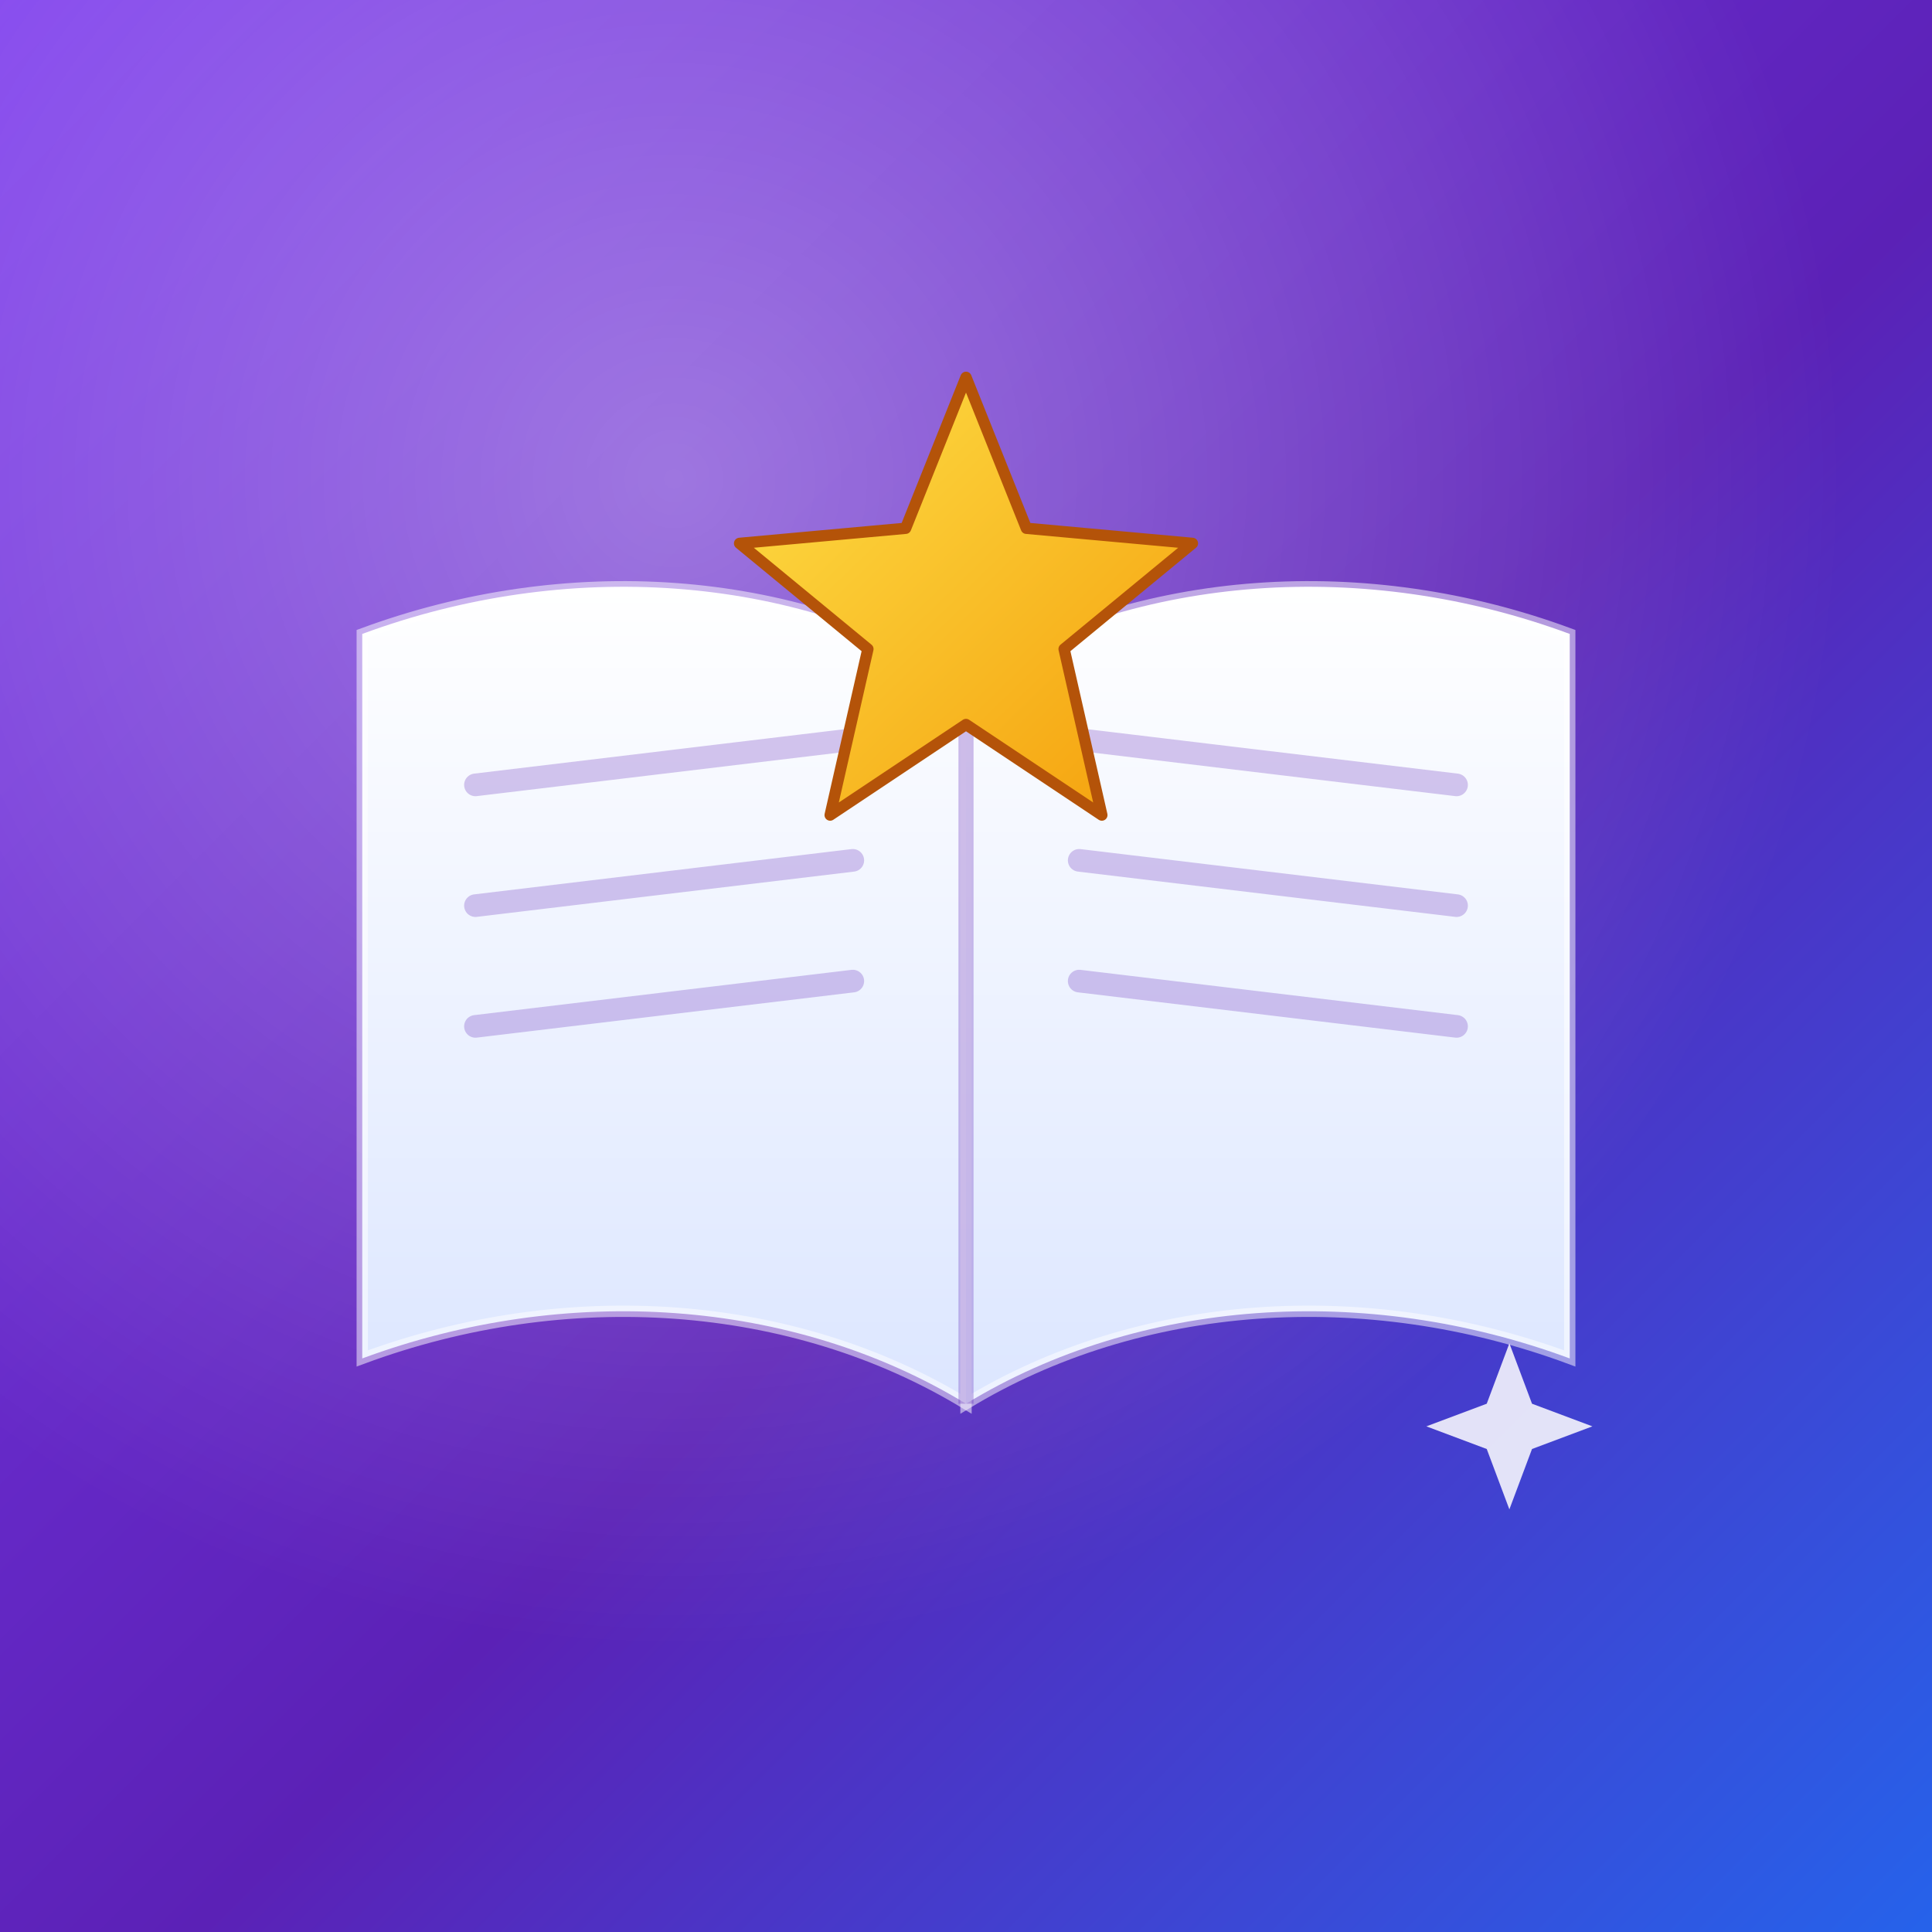
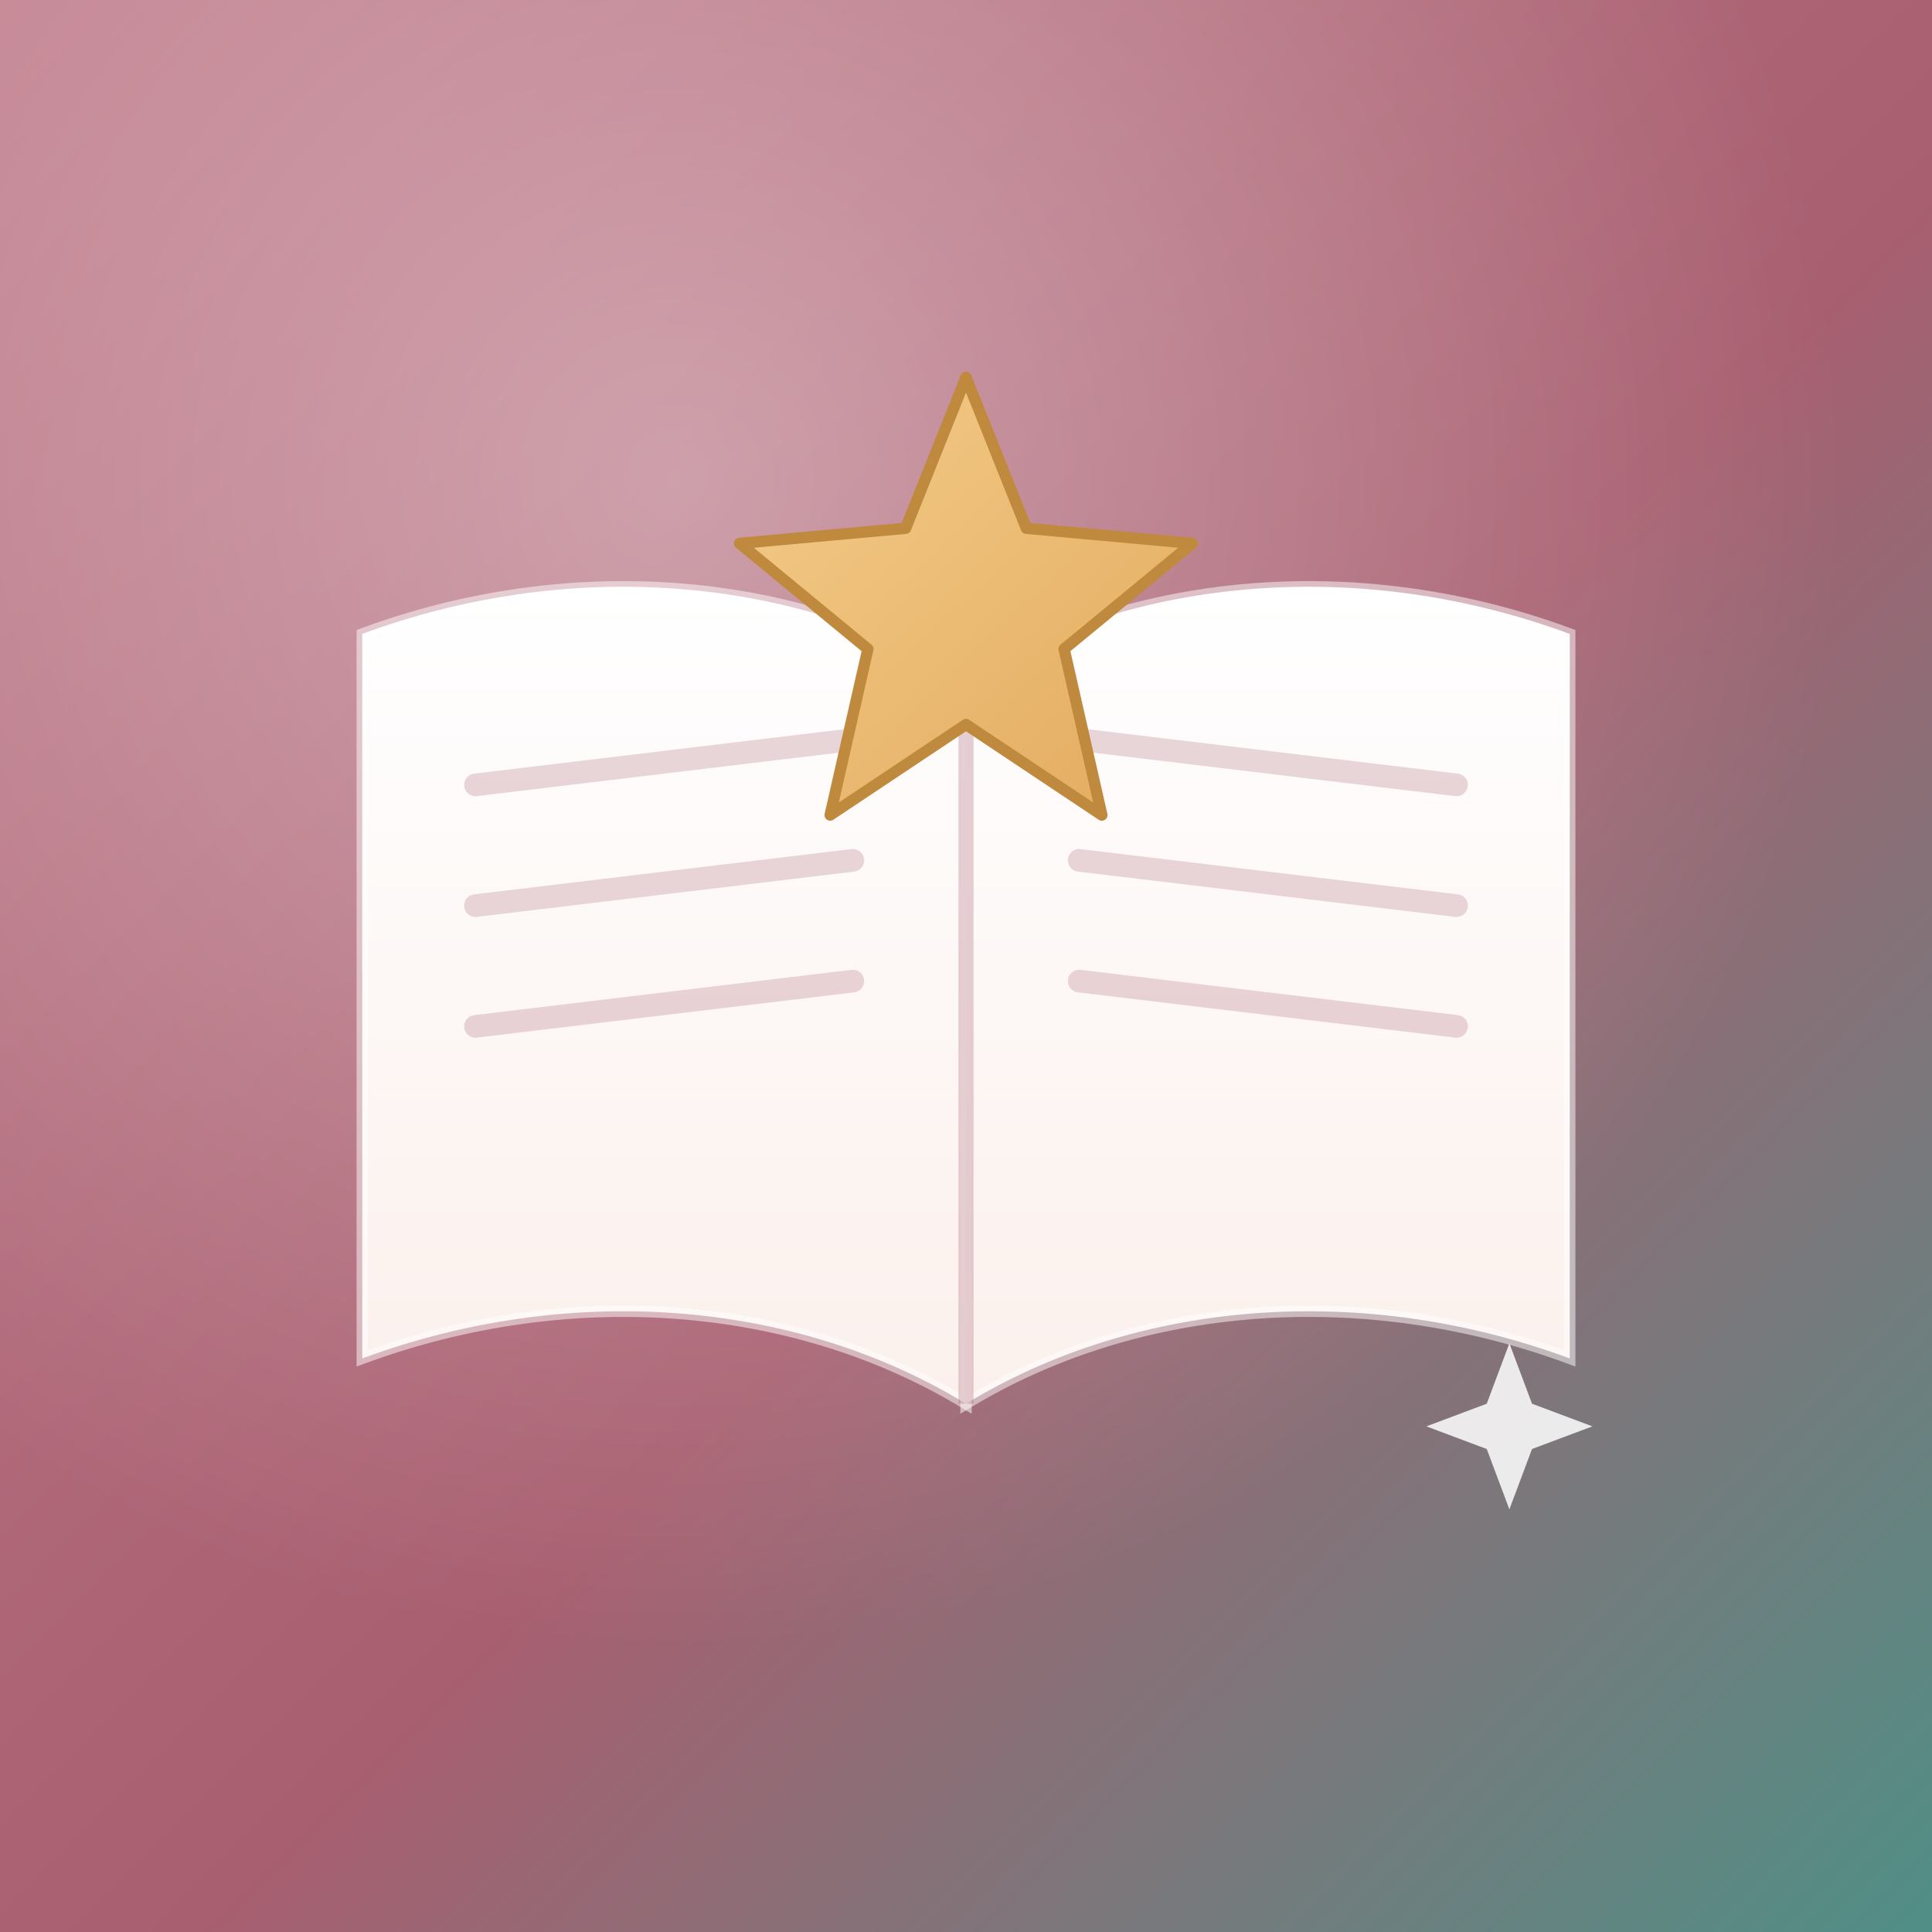
<svg xmlns="http://www.w3.org/2000/svg" width="512" height="512" viewBox="0 0 512 512">
  <defs>
    <linearGradient id="bg" x1="0%" y1="0%" x2="100%" y2="100%">
-       <stop offset="0%" stop-color="#7C3AED" />
-       <stop offset="55%" stop-color="#5B21B6" />
-       <stop offset="100%" stop-color="#2563EB" />
+       <stop offset="0%" stop-color="#C17E8D" />
+       <stop offset="55%" stop-color="#A85F70" />
+       <stop offset="100%" stop-color="#4F8F86" />
    </linearGradient>
    <linearGradient id="mark" x1="0%" y1="0%" x2="0%" y2="100%">
      <stop offset="0%" stop-color="#FFFFFF" />
-       <stop offset="100%" stop-color="#DCE6FF" />
+       <stop offset="100%" stop-color="#FBF0EC" />
    </linearGradient>
    <linearGradient id="star" x1="0%" y1="0%" x2="100%" y2="100%">
-       <stop offset="0%" stop-color="#FDE047" />
-       <stop offset="100%" stop-color="#F59E0B" />
+       <stop offset="0%" stop-color="#F4CD8A" />
+       <stop offset="100%" stop-color="#E3AA5F" />
    </linearGradient>
    <radialGradient id="glow" cx="35%" cy="25%" r="60%">
      <stop offset="0%" stop-color="#FFFFFF" stop-opacity="0.35" />
      <stop offset="100%" stop-color="#FFFFFF" stop-opacity="0" />
    </radialGradient>
  </defs>
  <rect width="512" height="512" fill="url(#bg)" />
  <rect width="512" height="512" fill="url(#glow)" />
  <path d="M96 168            C150 148 210 152 256 180            L256 372            C210 344 150 340 96 360            Z" fill="url(#mark)" stroke="#FFFFFF" stroke-width="3" stroke-opacity="0.5" />
  <path d="M416 168            C362 148 302 152 256 180            L256 372            C302 344 362 340 416 360            Z" fill="url(#mark)" stroke="#FFFFFF" stroke-width="3" stroke-opacity="0.5" />
-   <path d="M256 180 L256 372" stroke="#5B21B6" stroke-width="4" opacity="0.3" />
-   <path d="M126 208 L226 196 M126 240 L226 228 M126 272 L226 260" stroke="#5B21B6" stroke-width="6" stroke-linecap="round" opacity="0.25" />
-   <path d="M386 208 L286 196 M386 240 L286 228 M386 272 L286 260" stroke="#5B21B6" stroke-width="6" stroke-linecap="round" opacity="0.25" />
-   <path d="M256 100 L272 140 L316 144 L282 172 L292 216 L256 192 L220 216 L230 172 L196 144 L240 140 Z" fill="url(#star)" stroke="#B45309" stroke-width="3" stroke-linejoin="round" />
+   <path d="M256 180 L256 372" stroke="#A85F70" stroke-width="4" opacity="0.3" />
+   <path d="M126 208 L226 196 M126 240 L226 228 M126 272 L226 260" stroke="#A85F70" stroke-width="6" stroke-linecap="round" opacity="0.25" />
+   <path d="M386 208 L286 196 M386 240 L286 228 M386 272 L286 260" stroke="#A85F70" stroke-width="6" stroke-linecap="round" opacity="0.25" />
+   <path d="M256 100 L272 140 L316 144 L282 172 L292 216 L256 192 L220 216 L230 172 L196 144 L240 140 Z" fill="url(#star)" stroke="#C08A3E" stroke-width="3" stroke-linejoin="round" />
  <path d="M400 356 L406 372 L422 378 L406 384 L400 400 L394 384 L378 378 L394 372 Z" fill="#FFFFFF" opacity="0.85" />
</svg>
